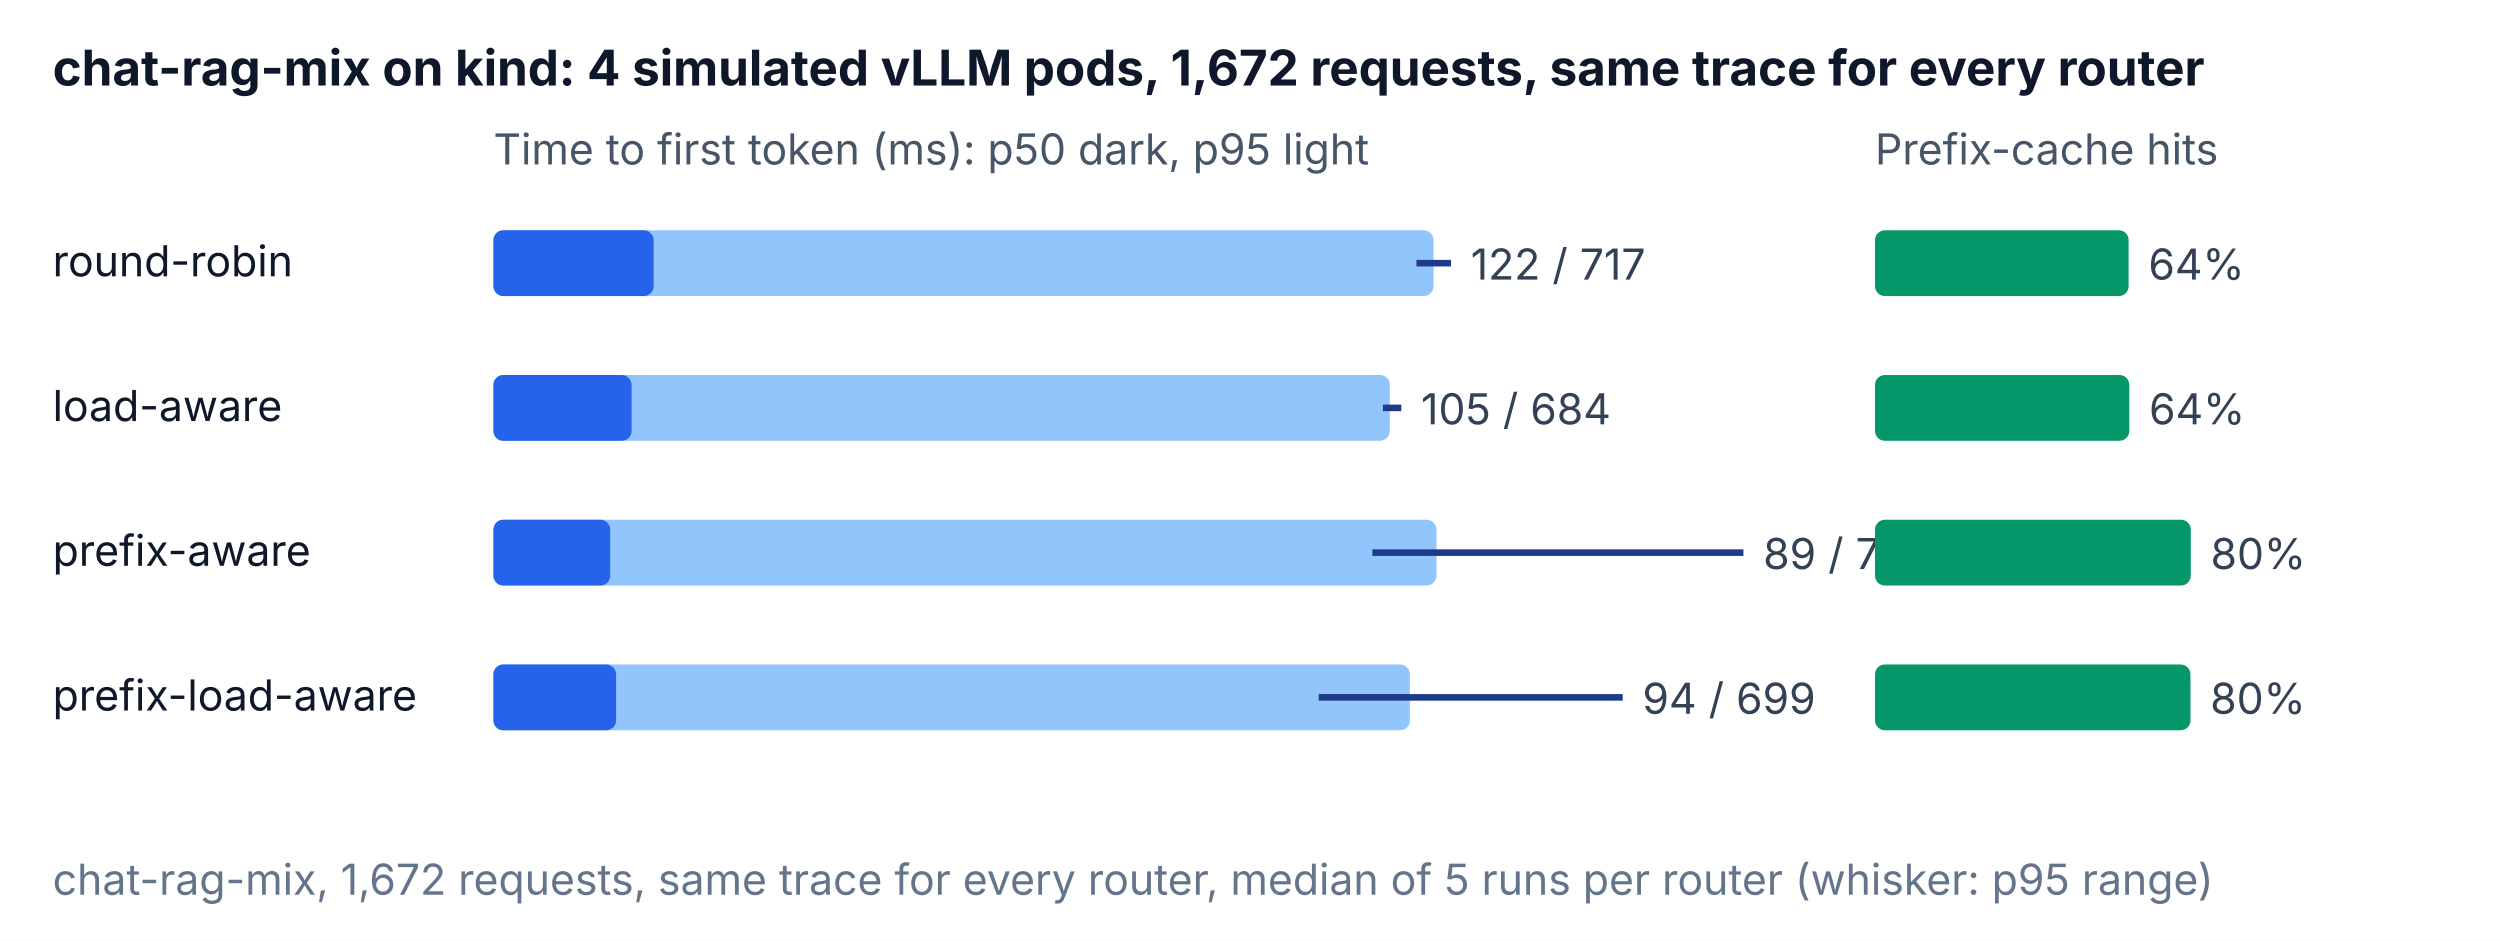
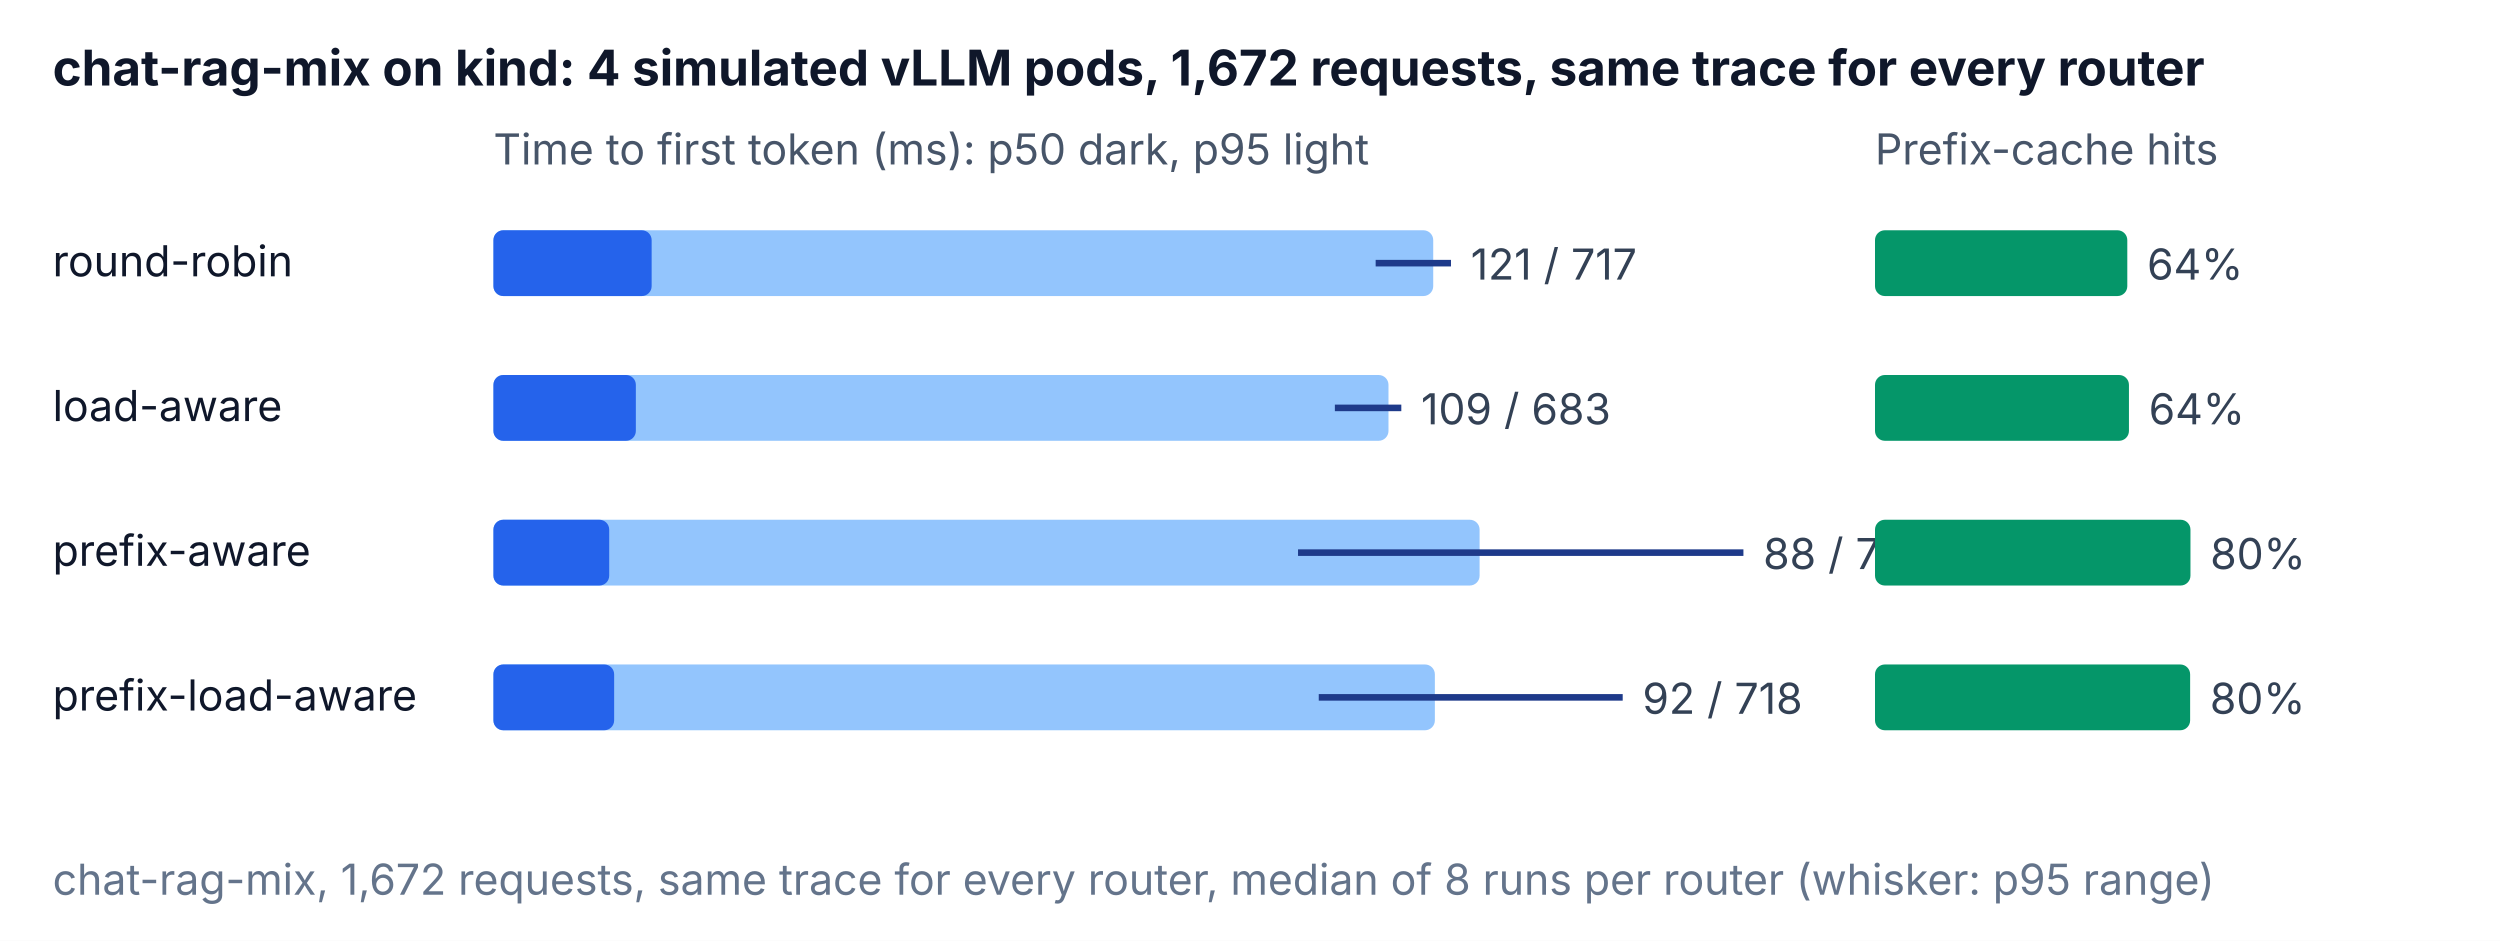
<svg xmlns="http://www.w3.org/2000/svg" width="760" height="286" viewBox="0 0 760 286" font-family="Inter, Helvetica, Arial, sans-serif" font-size="13">
  <rect width="100%" height="100%" fill="#ffffff" />
  <text x="16" y="26" font-size="15" font-weight="700" fill="#0f172a">chat-rag-mix on kind: 4 simulated vLLM pods, 1,672 requests, same trace for every router</text>
  <text x="150" y="50" fill="#475569">Time to first token (ms): p50 dark, p95 light</text>
  <text x="570" y="50" fill="#475569">Prefix-cache hits</text>
  <text x="16" y="84" fill="#0f172a">round-robin</text>
-   <rect x="150" y="70" width="285.8" height="20" rx="3" fill="#93c5fd" />
-   <rect x="150" y="70" width="48.7" height="20" rx="3" fill="#2563eb" />
-   <line x1="430.6" y1="80" x2="441.1" y2="80" stroke="#1e3a8a" stroke-width="2" />
-   <text x="447.1" y="85" fill="#334155">122 / 717</text>
-   <rect x="570" y="70" width="77.1" height="20" rx="3" fill="#059669" />
-   <text x="653.1" y="85" fill="#334155">64%</text>
+   <rect x="150" y="70" width="285.7" height="20" rx="3" fill="#93c5fd" />
+   <rect x="150" y="70" width="48.1" height="20" rx="3" fill="#2563eb" />
+   <line x1="418.2" y1="80" x2="441.1" y2="80" stroke="#1e3a8a" stroke-width="2" />
+   <text x="447.1" y="85" fill="#334155">121 / 717</text>
+   <rect x="570" y="70" width="76.7" height="20" rx="3" fill="#059669" />
+   <text x="652.7" y="85" fill="#334155">64%</text>
  <text x="16" y="128" fill="#0f172a">load-aware</text>
-   <rect x="150" y="114" width="272.5" height="20" rx="3" fill="#93c5fd" />
-   <rect x="150" y="114" width="42.0" height="20" rx="3" fill="#2563eb" />
-   <line x1="420.4" y1="124" x2="426.0" y2="124" stroke="#1e3a8a" stroke-width="2" />
-   <text x="432.0" y="129" fill="#334155">105 / 684</text>
-   <rect x="570" y="114" width="77.3" height="20" rx="3" fill="#059669" />
-   <text x="653.3" y="129" fill="#334155">64%</text>
+   <rect x="150" y="114" width="272.1" height="20" rx="3" fill="#93c5fd" />
+   <rect x="150" y="114" width="43.3" height="20" rx="3" fill="#2563eb" />
+   <line x1="405.8" y1="124" x2="426.0" y2="124" stroke="#1e3a8a" stroke-width="2" />
+   <text x="432.0" y="129" fill="#334155">109 / 683</text>
+   <rect x="570" y="114" width="77.2" height="20" rx="3" fill="#059669" />
+   <text x="653.2" y="129" fill="#334155">64%</text>
  <text x="16" y="172" fill="#0f172a">prefix-aware</text>
-   <rect x="150" y="158" width="286.7" height="20" rx="3" fill="#93c5fd" />
-   <rect x="150" y="158" width="35.5" height="20" rx="3" fill="#2563eb" />
-   <line x1="417.2" y1="168" x2="530.0" y2="168" stroke="#1e3a8a" stroke-width="2" />
-   <text x="536.0" y="173" fill="#334155">89 / 720</text>
-   <rect x="570" y="158" width="96.0" height="20" rx="3" fill="#059669" />
-   <text x="672.0" y="173" fill="#334155">80%</text>
+   <rect x="150" y="158" width="299.8" height="20" rx="3" fill="#93c5fd" />
+   <rect x="150" y="158" width="35.2" height="20" rx="3" fill="#2563eb" />
+   <line x1="394.6" y1="168" x2="530.0" y2="168" stroke="#1e3a8a" stroke-width="2" />
+   <text x="536.0" y="173" fill="#334155">88 / 752</text>
+   <rect x="570" y="158" width="95.9" height="20" rx="3" fill="#059669" />
+   <text x="671.9" y="173" fill="#334155">80%</text>
  <text x="16" y="216" fill="#0f172a">prefix-load-aware</text>
-   <rect x="150" y="202" width="278.6" height="20" rx="3" fill="#93c5fd" />
-   <rect x="150" y="202" width="37.3" height="20" rx="3" fill="#2563eb" />
+   <rect x="150" y="202" width="286.2" height="20" rx="3" fill="#93c5fd" />
+   <rect x="150" y="202" width="36.7" height="20" rx="3" fill="#2563eb" />
  <line x1="400.9" y1="212" x2="493.3" y2="212" stroke="#1e3a8a" stroke-width="2" />
-   <text x="499.3" y="217" fill="#334155">94 / 699</text>
-   <rect x="570" y="202" width="95.9" height="20" rx="3" fill="#059669" />
-   <text x="671.9" y="217" fill="#334155">80%</text>
-   <text x="16" y="272" fill="#64748b">chat-rag-mix, 1,672 requests, same trace for every router, median of 5 runs per router (whisker: p95 range)</text>
+   <text x="499.3" y="217" fill="#334155">92 / 718</text>
+   <rect x="570" y="202" width="95.8" height="20" rx="3" fill="#059669" />
+   <text x="671.8" y="217" fill="#334155">80%</text>
+   <text x="16" y="272" fill="#64748b">chat-rag-mix, 1,672 requests, same trace for every router, median of 8 runs per router (whisker: p95 range)</text>
</svg>
